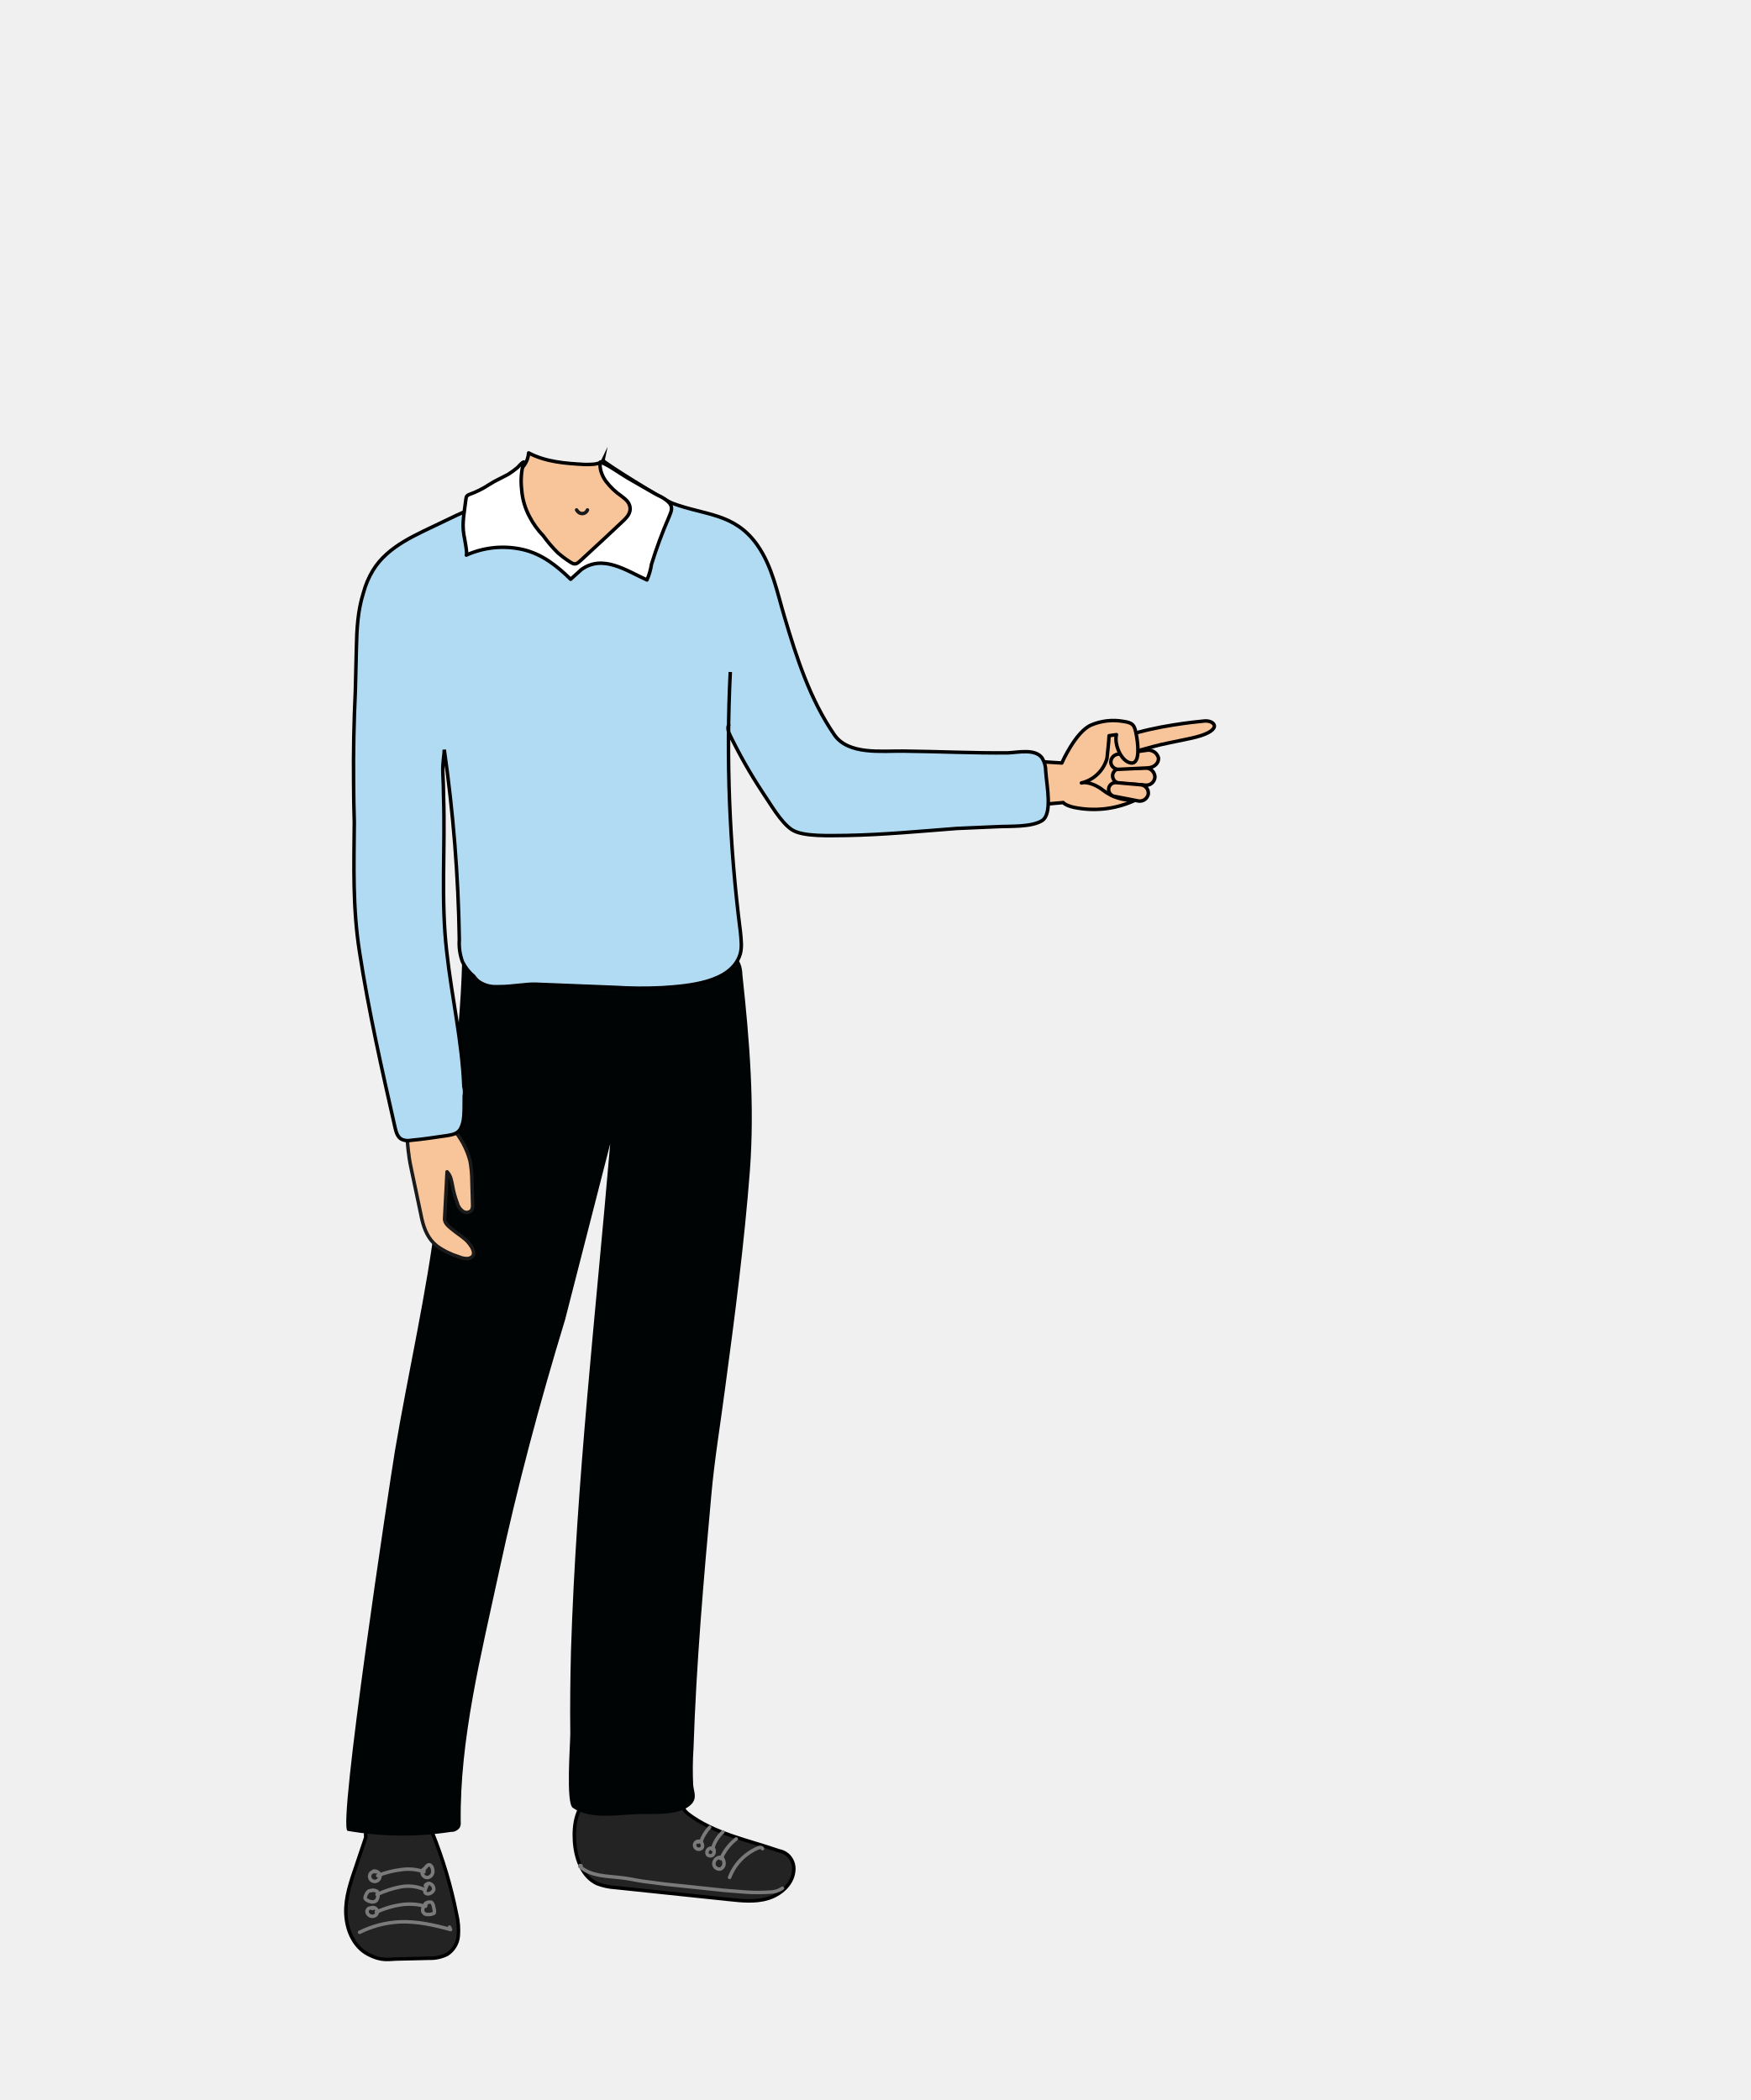
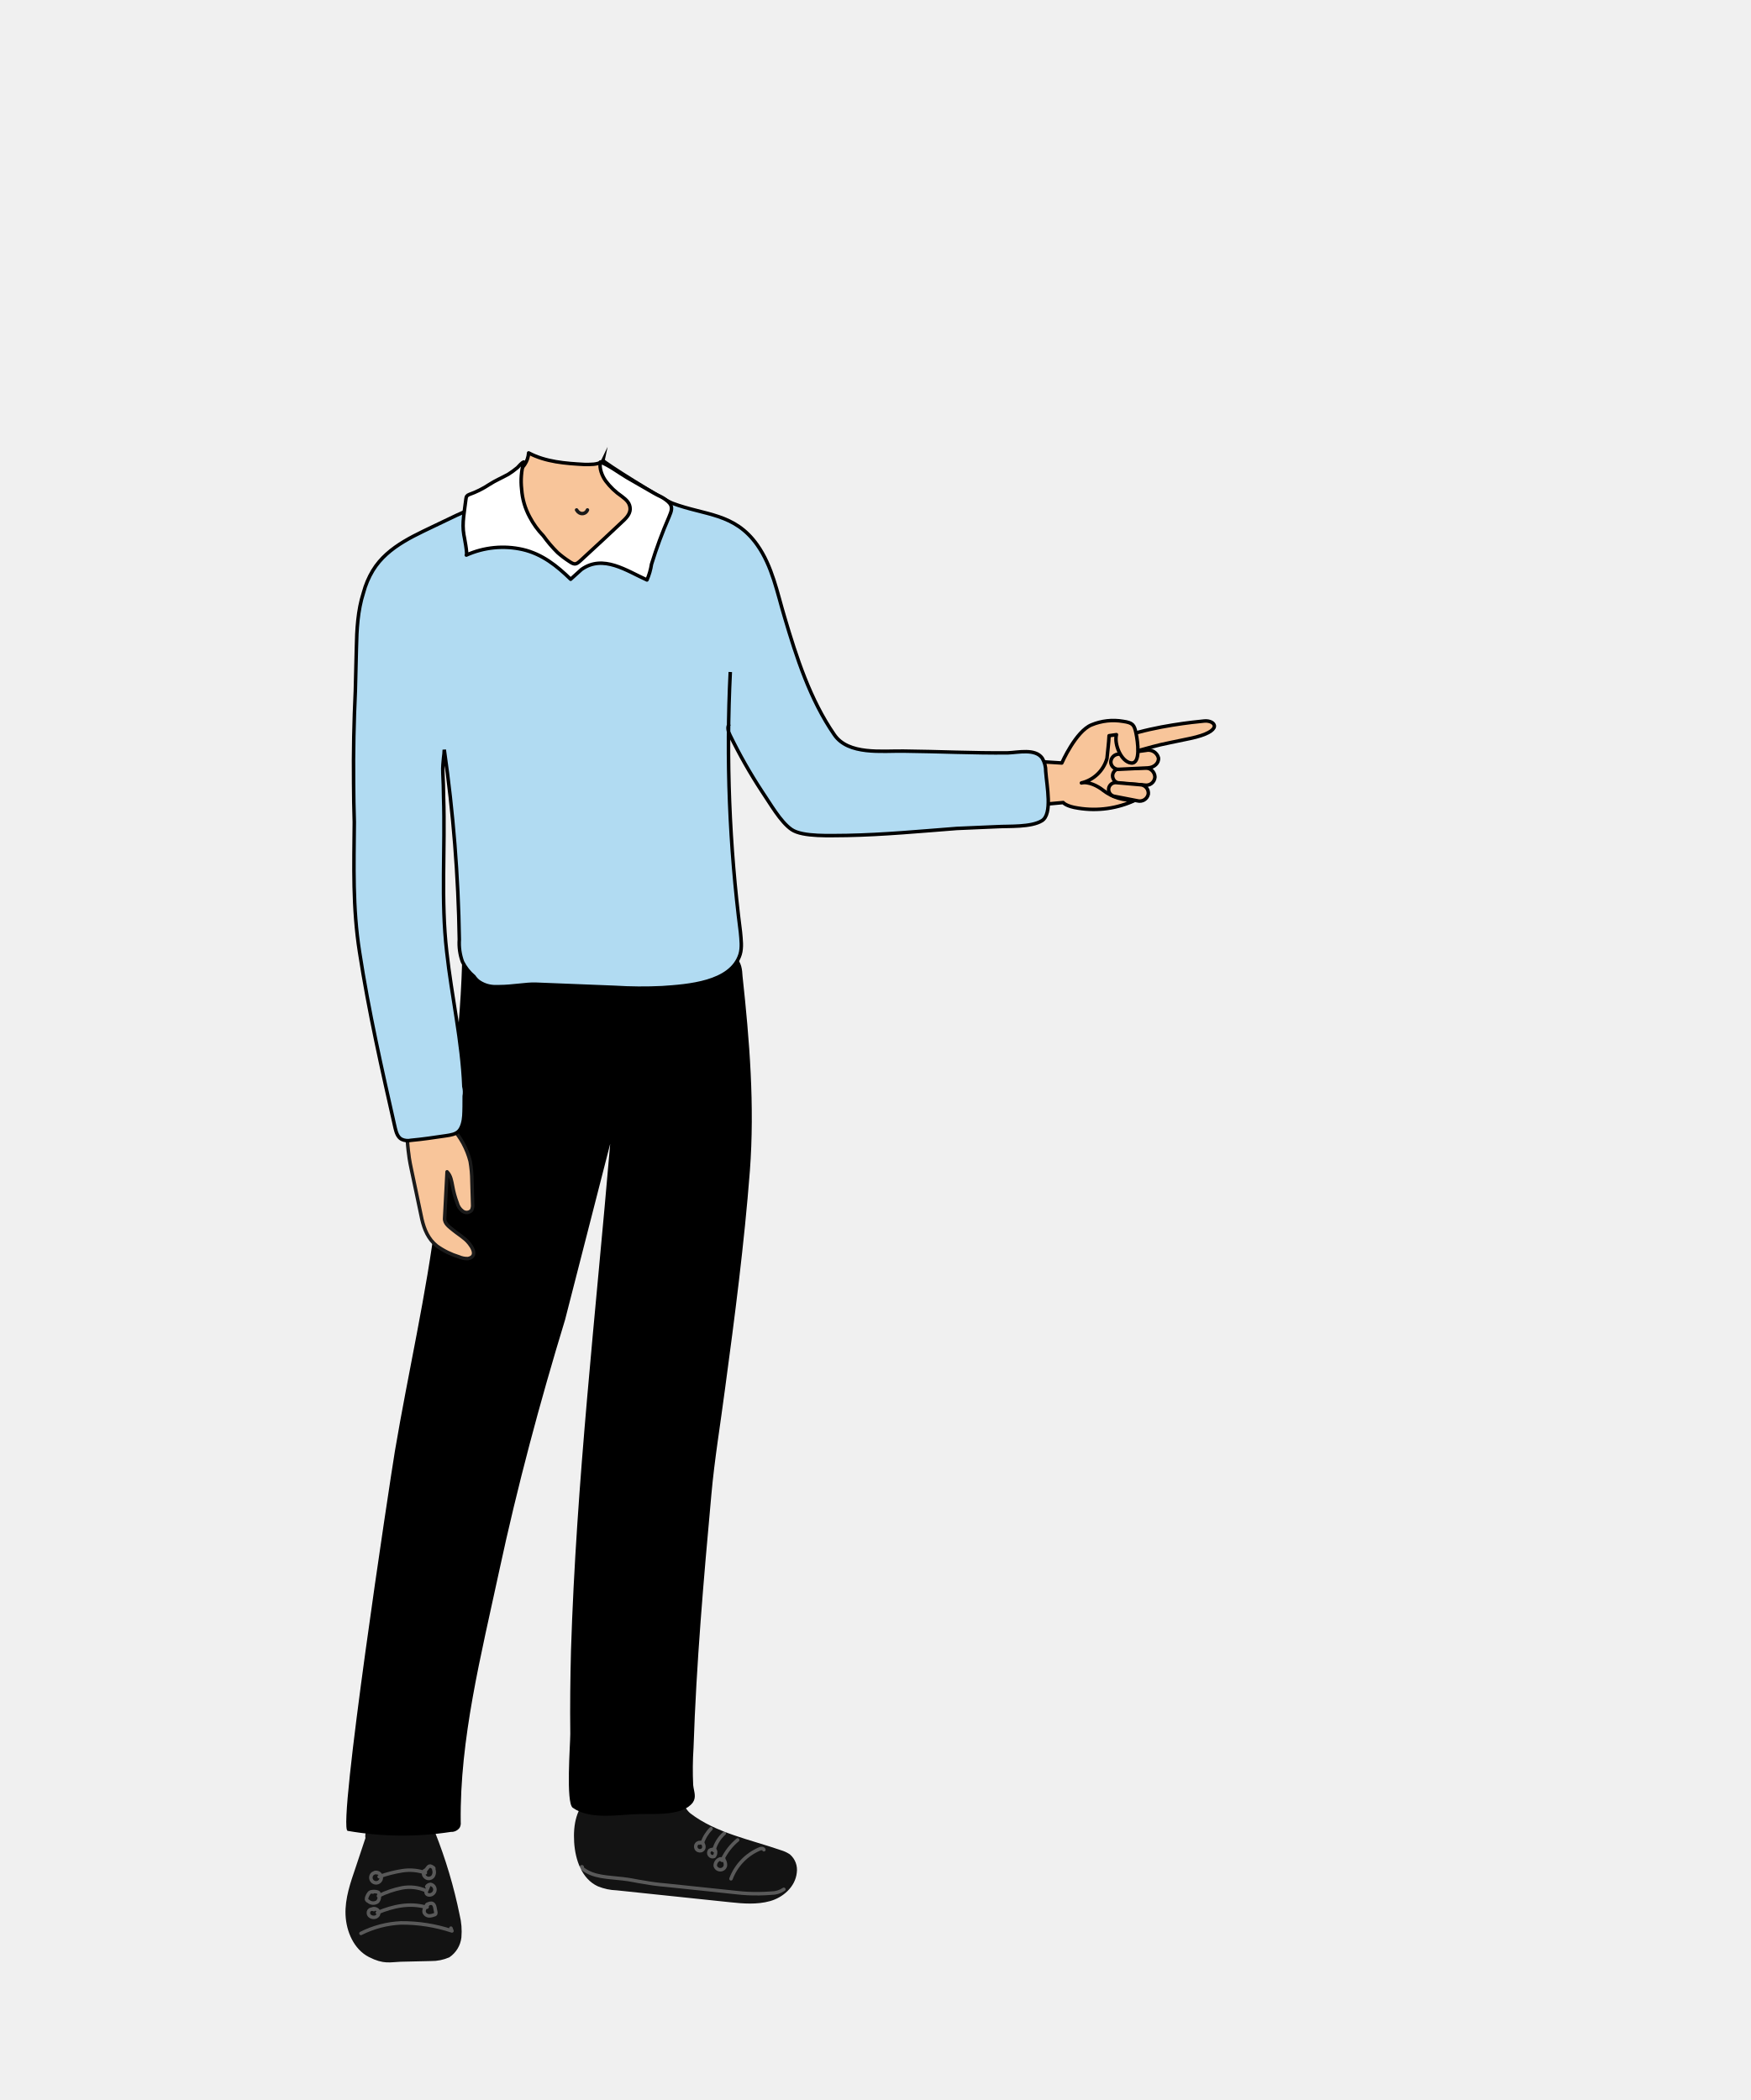
- <svg xmlns="http://www.w3.org/2000/svg" id="Layer_1" data-name="Layer 1" viewBox="0 0 500 600">
-   <defs>
-     <style>.cls-1{fill:#f8c59a}.cls-1,.cls-2{stroke:#000}.cls-1,.cls-2,.cls-3{stroke-linecap:round;stroke-linejoin:round}.cls-2{fill:#232323}.cls-3{fill:none;stroke:#7a7a7a}</style>
-   </defs>
-   <path class="cls-1" d="M322.3 210.9c.1.3 2.3 17.5 2.3 17.5l-2.9 1.1s-14-5.1-14-5.3l7.7-13.4 3.5-1.8 2.1.3z" />
-   <path class="cls-1" d="M317.8 221.6a2.2 2.2 0 001.9 2.2l7.2.5a2.5 2.5 0 003-2.3 2.7 2.7 0 00-2.8-2.6l-7.3.2a2.1 2.1 0 00-2 2z" />
-   <path class="cls-1" d="M317.3 217.9a2.2 2.2 0 002.4 1.9l8.2-.4c1.8-.1 3.2-1.4 3-2.9a3 3 0 00-3.6-2.1l-8.1 1.1a2.3 2.3 0 00-1.9 2.4z" />
-   <path class="cls-1" d="M321.9 210.2c8.4-2.8 19-3.9 22.1-4.2s5.9 2.9-4.1 5-7.6 1.5-14.5 3.4-5.7-.9-5.7-.9 1.2-3 2.2-3.3z" />
-   <path class="cls-1" d="M324.3 228.6a27.7 27.7 0 01-16.3 2.3c-3.5-.5-4.3-1.6-4.3-1.6l-12.1 1.1.7-13.1 11 .7s4-9.1 8.5-10.9a16.3 16.3 0 019-1c2.8.4 3.2 1 3.7 3.4s1.4 8.8-1.4 8.5-4.9-5.3-4.2-8.1l-2.1.3c-.1 2.2-.4 4.3-.6 6.5a10 10 0 01-7.3 7c2-.5 4.7.9 6.2 2.1a13.6 13.6 0 009.2 2.8z" />
-   <path class="cls-1" d="M316.7 225.2a2 2 0 001.5 2.3l6.7 1.3a2.5 2.5 0 003.1-1.9 2.4 2.4 0 00-2.3-2.7l-6.9-.6a2 2 0 00-2.1 1.6z" />
-   <path class="cls-2" d="M104.5 524.9l-2.8 8.3c-1.5 4.4-3.1 8.9-2.9 13.6s2.3 9.5 6.4 11.6 5.8 1.3 8.8 1.3l8.7-.2a10.8 10.8 0 005-1.1 7 7 0 003.2-5.2 19.8 19.8 0 00-.5-6.4 128.4 128.4 0 00-7-23.4c-.6-1.6-1.4-3.3-3.1-3.8a10.5 10.5 0 00-3.1-.3 49.2 49.2 0 00-7.6.9 8.4 8.4 0 00-3.8 1.5 3.1 3.1 0 00-1.3 3.2z" />
-   <path class="cls-3" d="M128.4 550.6l.3.7c-4.7-1.3-9.6-2.4-14.5-2.2a28.9 28.9 0 00-11.5 3m18.4-17.3a13.5 13.5 0 00-6.6-.6 25.7 25.7 0 00-6.6 1.7m13.4 4a11.6 11.6 0 00-6.9-.8 27.7 27.7 0 00-6.7 2.2m13.7 3.2c0-.2.3 0 .2.1a.3.3 0 01-.4 0c-4.5-1.3-9.4-.2-13.7 1.7" />
-   <path class="cls-3" d="M106.7 534.6a1.7 1.7 0 011.8 1 1.6 1.6 0 01-.8 1.8 1.5 1.5 0 01-1.9-.5 1.5 1.5 0 010-1.6 1.4 1.4 0 011.6-.5m-1.7 5.4a2.3 2.3 0 011.8.1c.1 0 .3.1.3.2a.9.9 0 01.1.5 2.3 2.3 0 01-.4 2c-.7.7-1.9.4-2.7-.1a1.2 1.2 0 01-.5-.5 1.7 1.7 0 01.1-.7 3.9 3.9 0 01.6-1.1 1.1 1.1 0 011.1-.4m-.1 4.9a1.3 1.3 0 011.6.5 1.2 1.2 0 01-.3 1.6 1.1 1.1 0 01-.7.3 1.5 1.5 0 01-1.4-.5 1.1 1.1 0 01-.2-1.4 1 1 0 011.4-.3m15.2-1.5a1.9 1.9 0 011.6-.3c.5.3.6 1 .7 1.5l.2 1a1.3 1.3 0 01-.1.6l-.4.2a3.9 3.9 0 01-1.5.2 1.3 1.3 0 01-1.3-.8 1.7 1.7 0 010-1 5.4 5.4 0 01.7-1.3h.3m-.3-5.2a1.3 1.3 0 011.1-.6 1.7 1.7 0 011.3 1.8 1.9 1.9 0 01-1.9 1.2c-.2-.1-.5-.2-.6-.4s0-.7.1-1l.5-1.1m-1-4.5a6 6 0 00.8-.8c.2-.3.6-.6.9-.5s.4.3.6.5a2.8 2.8 0 01.3 1.8 1.8 1.8 0 01-1.2 1.3 1.4 1.4 0 01-1.4-.4 1.5 1.5 0 01-.4-1.4c.1-.3.3-.6.6-.5" />
-   <path class="cls-2" d="M222.5 528.8a5.3 5.3 0 012.4 1.1 5.3 5.3 0 011.8 4.8c-.4 3.7-3.7 6.6-7.3 7.7s-7.5.7-11.2.3l-32.4-3.4a17.8 17.8 0 01-5.2-1.1c-4.4-2-6.2-7.4-6.5-12.2s.6-9.9 4.4-12.5 5.6-2 8.5-2.2 10.3-2.2 13.6-.6 3.4 5.5 5.9 7.5c7.4 5.7 17.4 7.6 26 10.6z" />
-   <path class="cls-3" d="M217.8 528.2c-.2-.5-.9-.4-1.3-.2a14.9 14.9 0 00-8.1 8.4m1.9-11a14.7 14.7 0 00-4.3 5.5c.1.1.3-.1.3-.2m.2-7.3a9.9 9.9 0 00-3 5m-.8-6.3a11.6 11.6 0 00-2.5 4.1h.1m23.2 13.3a6.4 6.4 0 01-3.6 1.1 51.4 51.4 0 01-6.8 0l-6.3-.5-17.1-1.8-6.1-.8c-2.1-.3-4.1-.8-6.1-1-4.1-.5-8.5-.4-11.6-3-.2-.1-.3-.2-.3-.4s.4-.1.4 0" />
-   <path class="cls-3" d="M206.1 531h.3a2.5 2.5 0 01.4 1.7 1.7 1.7 0 01-1 1.3 1.6 1.6 0 01-1.9-1.4 1.9 1.9 0 011.5-1.9c.3-.1.8 0 .7.3a.4.4 0 01-.5-.2m-2.3-2.7a.4.4 0 01.5.2c.2.1.2.4.2.6a1.4 1.4 0 01-.4 1.1 1.1 1.1 0 01-1.5-.1 1.2 1.2 0 01.2-1.5 1.2 1.2 0 011.5-.2m-4.4-1.9a.5.5 0 01.6-.2c.1.1.3.2.4.4a1.5 1.5 0 01.2 1.3.8.8 0 01-.4.4 1.2 1.2 0 01-1.8-.9 1.1 1.1 0 011.6-1.1" />
-   <path d="M161.4 377.1c-7.2 23.6-13.6 47.5-18.8 71.7s-11.3 48.1-11 71.8a2.7 2.7 0 01-.3 1.6 2.9 2.9 0 01-2.5 1.2 91.3 91.3 0 01-29.5-.3c-3-.6 12-99.4 13.5-108.5 3.8-22.5 9-44.8 11.8-67.4s6.7-47.9 7.4-72.2a6.1 6.1 0 01.3-1.3l.9-.6c5-2.6 10.2-1.7 15.6-1.8s13-.2 19.5-.1c12 .3 24 .7 36 .7 2.1 0 4.5.2 6 1.7s1.7 3.4 1.8 5.3c2 18.4 3.5 37 2.1 55.6-1.6 20.8-4.3 41.6-7.1 62.3-1.3 10-3 20.1-3.9 30.2-2.2 24.2-4.3 48.2-5.1 72.4a93.7 93.7 0 00-.1 10.6c.2 1.9 1 3.4-.1 5-2.9 3.9-11 3.2-15.2 3.3-5.9.1-14 1.8-19.1-1.8-2-1.4-.7-18.2-.7-21.1-.1-8 0-15.9.2-23.8 1.5-48.1 7.1-96.6 11.2-144.8" fill="#000405" fill-rule="evenodd" />
-   <path d="M116.8 330.1c0 .3.1.6.1.8.3 2 .8 4 1.2 6l2.4 11.4c.7 3 1.8 5.7 4.3 7.7a21.7 21.7 0 006.3 3.1 5.8 5.8 0 002.6.5c3.4-.7.5-4.4-.8-5.5s-2.3-1.7-3.4-2.6-2.6-1.9-2.5-3.4l.7-13.3c1.1 1.1 1.3 2.7 1.6 4.2a25.2 25.2 0 001.3 4.7 4.1 4.1 0 001.5 2.3 1.9 1.9 0 002.6-.2 3.2 3.2 0 00.3-1.7l-.2-6.7a34.3 34.3 0 00-.5-5.6 22.6 22.6 0 00-5.2-9.6 4.8 4.8 0 00-1.6-1.3 4.5 4.5 0 00-2.3-.4c-2.4.1-4.9 0-7.2.9s-1.8 1.3-1.7 3.1a50.7 50.7 0 00.5 5.6z" stroke="#1a1a1a" stroke-linecap="round" stroke-linejoin="round" fill="#f8c59a" />
-   <path d="M208.4 206.8c-.8.8-.4 2.2.1 3.2a143.7 143.7 0 009.2 16.2c2.2 3.2 5.2 8.6 8.4 10.8s11.3 1.7 15.8 1.7c10.5-.2 21-1.2 31.4-2l11.5-.5c3.4-.2 9.7.2 12.8-1.7s1.4-9.9 1.1-14.1a7.2 7.2 0 00-1-3.8c-2-2.8-6.9-1.6-9.8-1.5-10 .1-19.9-.4-29.8-.5-6.1-.1-15.8 1.2-19.8-4.7-6.9-10-10.8-22.1-14.2-33.6-2.1-7-3.5-14.5-7.8-20.6-6.5-9.2-14.9-8.4-24.2-11.9-2.5-.9-20.1-11.9-19.9-12.3a4 4 0 00.3 2.6 16.2 16.2 0 004.6 6.1 12.5 12.5 0 012.3 2.3c.9 1.1 1.9 2.2 2.9 3.2l5.5 5.3c.2.2-4.5 1.8-5 1.8s-3.4-.4-5.2-.1a7.7 7.7 0 00-3.9 2c-2.2 1.8-5.3 6.2-8 6.9s-6.6-4-8.3-5.6a119.6 119.6 0 01-10.9-11.6 3.6 3.6 0 00-2-1.5h-1.3c-6 1.1-11.4 3.6-16.7 6.2-7.3 3.6-15.6 6.7-20 13.9a24.7 24.7 0 00-2.7 6.4c-1.6 5-1.9 10.4-2 15.8l-.3 12.2c-.4 8.7-.6 17.5-.5 26.2 0 3.8.1 7.5.2 11.3-.1 12.4-.5 24.4 1.5 37.1 2.6 16.9 6.4 33.6 10.2 50.4.3 1.2.7 2.5 1.8 3.1a4.2 4.2 0 002.7.3c3.3-.3 6.6-.8 10-1.3 1.3-.2 2.8-.4 3.7-1.4s1.3-2.8 1.4-4.3.1-3.7.1-5.6a6.8 6.8 0 00-.1-2.8c-.5-12.8-3.5-25.7-4.9-38.5-1.7-14.7-.4-29.5-.9-44.2 0-2.2-.1-4.5-.2-6.7s.1-3 .2-4.5a17.9 17.9 0 00.2-2.3 428.7 428.7 0 014.3 54.2 15.6 15.6 0 00.9 6.4 13.1 13.1 0 003.3 4.2 5.7 5.7 0 001.3 1.4 8.2 8.2 0 004.3 1.5h1.7c3.6 0 7.7-.8 10.3-.7l22.6.9a121.6 121.6 0 0013.5.1c7.3-.5 19.7-1.3 22.3-9.5.6-2 .3-4.2.1-6.4a420 420 0 01-2.9-74.3" fill="#b1dbf2" stroke-miterlimit="10" stroke="#000" />
-   <path class="cls-1" d="M181.7 143.5a19.6 19.6 0 014.2 3.9 5.5 5.5 0 011.2 2.7c.2 1.8-.9 3.4-2.1 4.7a13.9 13.9 0 01-6.3 3.7c-2.1.5-4.3.7-6.5 1.2a21.2 21.2 0 00-7.4 3.6 3.2 3.2 0 01-2.4.9 4.7 4.7 0 01-.9-.6c-2.8-2.2-5.9-5.1-9.2-6.6s-5.9-1-8.3-3.3-5.7-5.8-5.1-9.3a8.5 8.5 0 01.9-2.2c1.7-3 4.5-5.2 7.4-7.1a6.9 6.9 0 003.8-5.7c4.9 2.6 10.5 3 15.9 3.3 1.8 0 3.6.1 5.1-.8-.2 5.3 6 8.8 9.7 11.6z" />
-   <path d="M167.8 145.7a1.6 1.6 0 01-2.6.6c-.2-.1-.3-.4-.5-.6" stroke="#1a1a1a" fill="none" stroke-linecap="round" stroke-linejoin="round" />
-   <path d="M180 145.5c-.1 1.6-1.3 2.7-2.6 3.9l-4.8 4.5-6.6 6.1c-1.4 1.3-1.8 1.5-3.4.4a28.5 28.5 0 01-3.3-2.5 37.2 37.2 0 01-4.1-4.8 23.2 23.2 0 01-3.9-5.4 19.5 19.5 0 01-2.3-7.9 20.5 20.5 0 01.6-7.8c-.6.2-1.3 1.1-1.8 1.6a24.8 24.8 0 01-2.6 1.9c-1.8 1-3.7 1.8-5.4 2.9a26.2 26.2 0 01-5.8 2.9 1.5 1.5 0 00-.7.5 1.9 1.9 0 00-.2.7c-.4 3.5-1.2 6.9-.6 10.3.1.5 1.1 5.6.7 5.8a25.5 25.5 0 0116.1-1.6c5.6 1.3 9.8 4.7 13.7 8.5l3.1-2.8c6.2-4.4 12.9.4 18.7 3a17.8 17.8 0 001.3-4.5 128.4 128.4 0 015-13.5c.7-1.7 1.3-3-.3-4.4s-2.7-1.6-4-2.4l-7.8-4.5c-2.5-1.5-4.8-3.3-7.5-4.4-.4 1.8.5 4 1.5 5.4a19.2 19.2 0 004.6 4.4c1.3 1 2.4 1.9 2.4 3.7z" fill="#fff" stroke-linecap="round" stroke-linejoin="round" stroke="#000" />
+ <svg xmlns="http://www.w3.org/2000/svg" viewBox="0 0 500 600">
+   <g opacity="0.92">
+     <path d="M104.9,525.2l-2.8,8.4c-1.5,4.4-3.1,8.9-2.9,13.5s2.3,9.5,6.4,11.6,5.8,1.4,8.8,1.3l8.7-.2a12.1,12.1,0,0,0,5-1,7.4,7.4,0,0,0,3.2-5.3,19.2,19.2,0,0,0-.5-6.3,137.9,137.9,0,0,0-7-23.5c-.6-1.6-1.4-3.2-3.1-3.8a10.5,10.5,0,0,0-3.1-.3,49.2,49.2,0,0,0-7.6.9,9.8,9.8,0,0,0-3.8,1.5A3.1,3.1,0,0,0,104.9,525.2Z" stroke="#000" stroke-linecap="round" stroke-linejoin="round" />
+   </g>
+   <g opacity="0.3">
+     <path d="M128.8,550.9l.3.8a45.1,45.1,0,0,0-14.6-2.3,28.4,28.4,0,0,0-11.4,3" fill="none" stroke="#fff" stroke-linecap="round" stroke-linejoin="round" />
+     <path d="M121.5,535.1a13.5,13.5,0,0,0-6.6-.6,35.5,35.5,0,0,0-6.6,1.7" fill="none" stroke="#fff" stroke-linecap="round" stroke-linejoin="round" />
+     <path d="M121.7,540.2a11.6,11.6,0,0,0-6.9-.8,26.6,26.6,0,0,0-6.7,2.3" fill="none" stroke="#fff" stroke-linecap="round" stroke-linejoin="round" />
+     <path d="M121.8,544.8c0-.1.3,0,.2.1h-.4c-4.5-1.3-9.4-.3-13.8,1.6" fill="none" stroke="#fff" stroke-linecap="round" stroke-linejoin="round" />
+     <path d="M107.1,535a1.5,1.5,0,0,1,1,2.8,1.5,1.5,0,0,1-1.9-2.2,1.4,1.4,0,0,1,1.6-.5" fill="none" stroke="#fff" stroke-linecap="round" stroke-linejoin="round" />
+     <path d="M106.1,540.5a3.7,3.7,0,0,1,1.8.1c.1.1.3.1.3.3a.6.6,0,0,1,.1.4,2.3,2.3,0,0,1-.4,2,2.1,2.1,0,0,1-2.7-.1.8.8,0,0,1-.5-.5,1.7,1.7,0,0,1,.1-.7,3.9,3.9,0,0,1,.6-1.1.9.9,0,0,1,1.1-.3" fill="none" stroke="#fff" stroke-linecap="round" stroke-linejoin="round" />
+     <path d="M106.4,545.4a1.4,1.4,0,0,1,1.6.5,1.2,1.2,0,0,1-.3,1.6,1.1,1.1,0,0,1-.7.3,1.7,1.7,0,0,1-1.5-.5,1.2,1.2,0,0,1-.1-1.4,1.1,1.1,0,0,1,1.4-.3" fill="none" stroke="#fff" stroke-linecap="round" stroke-linejoin="round" />
+     <path d="M122,544.1c.5-.2,1.1-.5,1.6-.2s.6.9.7,1.5l.2,1a.9.9,0,0,1-.1.5.5.5,0,0,1-.4.2,4,4,0,0,1-1.5.3,1.6,1.6,0,0,1-1.3-.9,1.4,1.4,0,0,1,0-.9,6.1,6.1,0,0,1,.7-1.4h.3" fill="none" stroke="#fff" stroke-linecap="round" stroke-linejoin="round" />
+     <path d="M121.9,539a1.3,1.3,0,0,1,1.1-.6,1.5,1.5,0,0,1,1.2,1.8,1.6,1.6,0,0,1-1.8,1.2.9.9,0,0,1-.6-.4.8.8,0,0,1,.1-.9l.5-1.2" fill="none" stroke="#fff" stroke-linecap="round" stroke-linejoin="round" />
+     <path d="M121.4,534.4c.7-.3.9-1.7,1.9-1.1s.5.5.6.8a2.2,2.2,0,0,1-.1,1.8,1.5,1.5,0,0,1-2.8-.4c-.1-.3,0-1.2.6-1.1" fill="none" stroke="#fff" stroke-linecap="round" stroke-linejoin="round" />
+   </g>
+   <g opacity="0.92">
+     <path d="M222.9,529.1a8.8,8.8,0,0,1,2.4,1.1,5.3,5.3,0,0,1,1.8,4.8c-.4,3.8-3.7,6.7-7.3,7.7s-7.5.7-11.2.3l-32.4-3.4a15.1,15.1,0,0,1-5.2-1.1c-4.4-2-6.2-7.3-6.5-12.2s.6-9.8,4.4-12.5,5.6-2,8.5-2.2,10.3-2.2,13.6-.6,3.4,5.5,5.9,7.5C204.3,524.2,214.3,526.1,222.9,529.1Z" stroke="#000" stroke-linecap="round" stroke-linejoin="round" />
+   </g>
+   <g opacity="0.3">
+     <path d="M218.2,528.5c-.2-.5-.9-.4-1.3-.2a15,15,0,0,0-8.1,8.5" fill="none" stroke="#fff" stroke-linecap="round" stroke-linejoin="round" />
+     <path d="M210.7,525.7a16.4,16.4,0,0,0-4.3,5.5c.1.1.3,0,.3-.2" fill="none" stroke="#fff" stroke-linecap="round" stroke-linejoin="round" />
+     <path d="M206.9,523.8a9.7,9.7,0,0,0-3,4.9" fill="none" stroke="#fff" stroke-linecap="round" stroke-linejoin="round" />
+     <path d="M203.1,522.5a10.1,10.1,0,0,0-2.5,4.1s.2,0,.1-.1" fill="none" stroke="#fff" stroke-linecap="round" stroke-linejoin="round" />
+     <path d="M223.9,539.8a6.4,6.4,0,0,1-3.6,1.1,51.7,51.7,0,0,1-6.8.1c-2.1-.1-4.2-.4-6.3-.6l-17.1-1.8a59.7,59.7,0,0,1-6.1-.8c-2.1-.3-4.1-.8-6.1-1-4.1-.5-8.5-.4-11.6-3q-.3-.1-.3-.3c.1-.2.4-.2.3,0" fill="none" stroke="#fff" stroke-linecap="round" stroke-linejoin="round" />
+     <path d="M206.5,531.4h.3a2.5,2.5,0,0,1,.4,1.7,1.5,1.5,0,0,1-2.9,0,2,2,0,0,1,1.5-2c.3,0,.7.1.7.4a.4.4,0,0,1-.5-.2" fill="none" stroke="#fff" stroke-linecap="round" stroke-linejoin="round" />
+     <path d="M203.7,528.4a.4.4,0,0,1,.5.2.7.7,0,0,1,.2.6,1.7,1.7,0,0,1-.4,1.2,1.1,1.1,0,0,1-1.3-1.7,1.6,1.6,0,0,1,1.5-.2" fill="none" stroke="#fff" stroke-linecap="round" stroke-linejoin="round" />
+     <path d="M199.8,526.6c.1-.2.4-.2.6-.2l.4.4a1.5,1.5,0,0,1,.2,1.3,1,1,0,0,1-.4.5,1.2,1.2,0,1,1-.2-2.1" fill="none" stroke="#fff" stroke-linecap="round" stroke-linejoin="round" />
+   </g>
+   <path d="M322.3,210.9c.1.3,2.3,17.5,2.3,17.5l-2.9,1.1s-14-5.1-14-5.3l7.7-13.4,3.5-1.8,2.1.3Z" fill="#f8c59a" stroke="#000" stroke-linecap="round" stroke-linejoin="round" />
+   <path d="M317.8,221.6a2.2,2.2,0,0,0,1.9,2.2l7.2.5a2.5,2.5,0,0,0,3-2.3,2.7,2.7,0,0,0-2.8-2.6l-7.3.2A2.1,2.1,0,0,0,317.8,221.6Z" fill="#f8c59a" stroke="#000" stroke-linecap="round" stroke-linejoin="round" />
+   <path d="M317.3,217.9a2.2,2.2,0,0,0,2.4,1.9l8.2-.4c1.8-.1,3.2-1.4,3-2.9a3,3,0,0,0-3.6-2.1l-8.1,1.1A2.3,2.3,0,0,0,317.3,217.9Z" fill="#f8c59a" stroke="#000" stroke-linecap="round" stroke-linejoin="round" />
+   <path d="M321.9,210.2c8.4-2.8,19-3.9,22.1-4.2s5.9,2.9-4.1,5-7.6,1.5-14.5,3.4-5.7-.9-5.7-.9S320.9,210.5,321.9,210.2Z" fill="#f8c59a" stroke="#000" stroke-linecap="round" stroke-linejoin="round" />
+   <path d="M324.3,228.6a27.7,27.7,0,0,1-16.3,2.3c-3.5-.5-4.3-1.6-4.3-1.6l-12.1,1.1.7-13.1,11,.7s4-9.1,8.5-10.9a16.3,16.3,0,0,1,9-1c2.8.4,3.2,1,3.7,3.4s1.4,8.8-1.4,8.5-4.9-5.3-4.2-8.1l-2.1.3c-.1,2.2-.4,4.3-.6,6.5a10,10,0,0,1-7.3,7c2-.5,4.7.9,6.2,2.1A13.6,13.6,0,0,0,324.3,228.6Z" fill="#f8c59a" stroke="#000" stroke-linecap="round" stroke-linejoin="round" />
+   <path d="M316.7,225.2a2,2,0,0,0,1.5,2.3l6.7,1.3a2.5,2.5,0,0,0,3.1-1.9,2.4,2.4,0,0,0-2.3-2.7l-6.9-.6A2,2,0,0,0,316.7,225.2Z" fill="#f8c59a" stroke="#000" stroke-linecap="round" stroke-linejoin="round" />
+   <path d="M161.4,377.1c-7.2,23.6-13.6,47.5-18.8,71.7s-11.3,48.1-11,71.8a2.7,2.7,0,0,1-.3,1.6,2.9,2.9,0,0,1-2.5,1.2,91.3,91.3,0,0,1-29.5-.3c-3-.6,12-99.4,13.5-108.5,3.8-22.5,9-44.8,11.8-67.4s6.7-47.9,7.4-72.2a6.1,6.1,0,0,1,.3-1.3l.9-.6c5-2.6,10.2-1.7,15.6-1.8s13-.2,19.5-.1c12,.3,24,.7,36,.7,2.1,0,4.5.2,6,1.7s1.7,3.4,1.8,5.3c2,18.4,3.5,37,2.1,55.6-1.6,20.8-4.3,41.6-7.1,62.3-1.3,10-3,20.1-3.9,30.2-2.2,24.2-4.3,48.2-5.1,72.4A93.7,93.7,0,0,0,198,510c.2,1.9,1,3.4-.1,5-2.9,3.9-11,3.2-15.2,3.3-5.9.1-14,1.8-19.1-1.8-2-1.4-.7-18.2-.7-21.1-.1-8,0-15.9.2-23.8,1.5-48.1,7.1-96.6,11.2-144.8" fill-rule="evenodd" />
+   <path d="M116.8,330.1c0,.3.1.6.1.8.3,2,.8,4,1.2,6l2.4,11.4c.7,3,1.8,5.7,4.3,7.7a21.7,21.7,0,0,0,6.3,3.1,5.8,5.8,0,0,0,2.6.5c3.4-.7.5-4.4-.8-5.5s-2.3-1.7-3.4-2.6-2.6-1.9-2.5-3.4l.7-13.3c1.1,1.1,1.3,2.7,1.6,4.2a25.2,25.2,0,0,0,1.3,4.7,4.1,4.1,0,0,0,1.5,2.3,1.9,1.9,0,0,0,2.6-.2,3.2,3.2,0,0,0,.3-1.7l-.2-6.7a34.3,34.3,0,0,0-.5-5.6,22.6,22.6,0,0,0-5.2-9.6,4.8,4.8,0,0,0-1.6-1.3,4.5,4.5,0,0,0-2.3-.4c-2.4.1-4.9,0-7.2.9s-1.8,1.3-1.7,3.1A50.7,50.7,0,0,0,116.8,330.1Z" fill="#f8c59a" stroke="#1a1a1a" stroke-linecap="round" stroke-linejoin="round" />
+   <path d="M208.4,206.8c-.8.8-.4,2.2.1,3.2a143.7,143.7,0,0,0,9.2,16.2c2.2,3.2,5.2,8.6,8.4,10.8s11.3,1.7,15.8,1.7c10.5-.2,21-1.2,31.4-2l11.5-.5c3.4-.2,9.7.2,12.8-1.7s1.4-9.9,1.1-14.1a7.2,7.2,0,0,0-1-3.8c-2-2.8-6.9-1.6-9.8-1.5-10,.1-19.9-.4-29.8-.5-6.1-.1-15.8,1.2-19.8-4.7-6.9-10-10.8-22.1-14.2-33.6-2.1-7-3.5-14.5-7.8-20.6-6.5-9.2-14.9-8.4-24.2-11.9-2.5-.9-20.1-11.9-19.9-12.3a4,4,0,0,0,.3,2.6,16.2,16.2,0,0,0,4.6,6.1,12.5,12.5,0,0,1,2.3,2.3c.9,1.1,1.9,2.2,2.9,3.2l5.5,5.3c.2.2-4.5,1.8-5,1.8s-3.4-.4-5.2-.1a7.7,7.7,0,0,0-3.9,2c-2.2,1.8-5.3,6.2-8,6.9s-6.6-4-8.3-5.6a119.6,119.6,0,0,1-10.9-11.6,3.6,3.6,0,0,0-2-1.5h-1.3c-6,1.1-11.4,3.6-16.7,6.2-7.3,3.6-15.6,6.7-20,13.9a24.7,24.7,0,0,0-2.7,6.4c-1.6,5-1.9,10.4-2,15.8l-.3,12.2c-.4,8.7-.6,17.5-.5,26.2,0,3.8.1,7.5.2,11.3-.1,12.4-.5,24.4,1.5,37.1,2.6,16.9,6.4,33.6,10.2,50.4.3,1.2.7,2.5,1.8,3.1a4.2,4.2,0,0,0,2.7.3c3.3-.3,6.6-.8,10-1.3,1.3-.2,2.8-.4,3.7-1.4s1.3-2.8,1.4-4.3.1-3.7.1-5.6a6.8,6.8,0,0,0-.1-2.8c-.5-12.8-3.5-25.7-4.9-38.5-1.7-14.7-.4-29.5-.9-44.2,0-2.2-.1-4.5-.2-6.7s.1-3,.2-4.5a17.9,17.9,0,0,0,.2-2.3,428.7,428.7,0,0,1,4.3,54.2,15.6,15.6,0,0,0,.9,6.4,13.1,13.1,0,0,0,3.3,4.2,5.7,5.7,0,0,0,1.3,1.4,8.2,8.2,0,0,0,4.3,1.5h1.7c3.6,0,7.7-.8,10.3-.7l22.6.9a121.6,121.6,0,0,0,13.5.1c7.3-.5,19.7-1.3,22.3-9.5.6-2,.3-4.2.1-6.4a420,420,0,0,1-2.9-74.3" fill="#b1dbf2" stroke="#000" stroke-miterlimit="10" />
+   <path d="M181.7,143.5a19.6,19.6,0,0,1,4.2,3.9,5.5,5.5,0,0,1,1.2,2.7c.2,1.8-.9,3.4-2.1,4.7a13.9,13.9,0,0,1-6.3,3.7c-2.1.5-4.3.7-6.5,1.2a21.2,21.2,0,0,0-7.4,3.6,3.2,3.2,0,0,1-2.4.9,4.7,4.7,0,0,1-.9-.6c-2.8-2.2-5.9-5.1-9.2-6.6s-5.9-1-8.3-3.3-5.7-5.8-5.1-9.3a8.5,8.5,0,0,1,.9-2.2c1.7-3,4.5-5.2,7.4-7.1a6.9,6.9,0,0,0,3.8-5.7c4.9,2.6,10.5,3,15.9,3.3,1.8,0,3.6.1,5.1-.8C171.8,137.2,178,140.7,181.7,143.5Z" fill="#f8c59a" stroke="#000" stroke-linecap="round" stroke-linejoin="round" />
+   <path d="M167.8,145.7a1.6,1.6,0,0,1-2.6.6c-.2-.1-.3-.4-.5-.6" fill="none" stroke="#1a1a1a" stroke-linecap="round" stroke-linejoin="round" />
+   <path d="M180,145.5c-.1,1.6-1.3,2.7-2.6,3.9l-4.8,4.5L166,160c-1.4,1.3-1.8,1.5-3.4.4a28.5,28.5,0,0,1-3.3-2.5,37.2,37.2,0,0,1-4.1-4.8,23.2,23.2,0,0,1-3.9-5.4,19.5,19.5,0,0,1-2.3-7.9,20.5,20.5,0,0,1,.6-7.8c-.6.2-1.3,1.1-1.8,1.6a24.8,24.8,0,0,1-2.6,1.9c-1.8,1-3.7,1.8-5.4,2.9a26.2,26.2,0,0,1-5.8,2.9,1.5,1.5,0,0,0-.7.5,1.9,1.9,0,0,0-.2.7c-.4,3.5-1.2,6.9-.6,10.3.1.5,1.1,5.6.7,5.8a25.5,25.5,0,0,1,16.1-1.6c5.6,1.3,9.8,4.7,13.7,8.5l3.1-2.8c6.2-4.4,12.9.4,18.7,3a17.8,17.8,0,0,0,1.3-4.5,128.4,128.4,0,0,1,5-13.5c.7-1.7,1.3-3-.3-4.4s-2.7-1.6-4-2.4l-7.8-4.5c-2.5-1.5-4.8-3.3-7.5-4.4-.4,1.8.5,4,1.5,5.4a19.2,19.2,0,0,0,4.6,4.4C178.9,142.8,180,143.7,180,145.5Z" fill="#fff" stroke="#000" stroke-linecap="round" stroke-linejoin="round" />
</svg>
